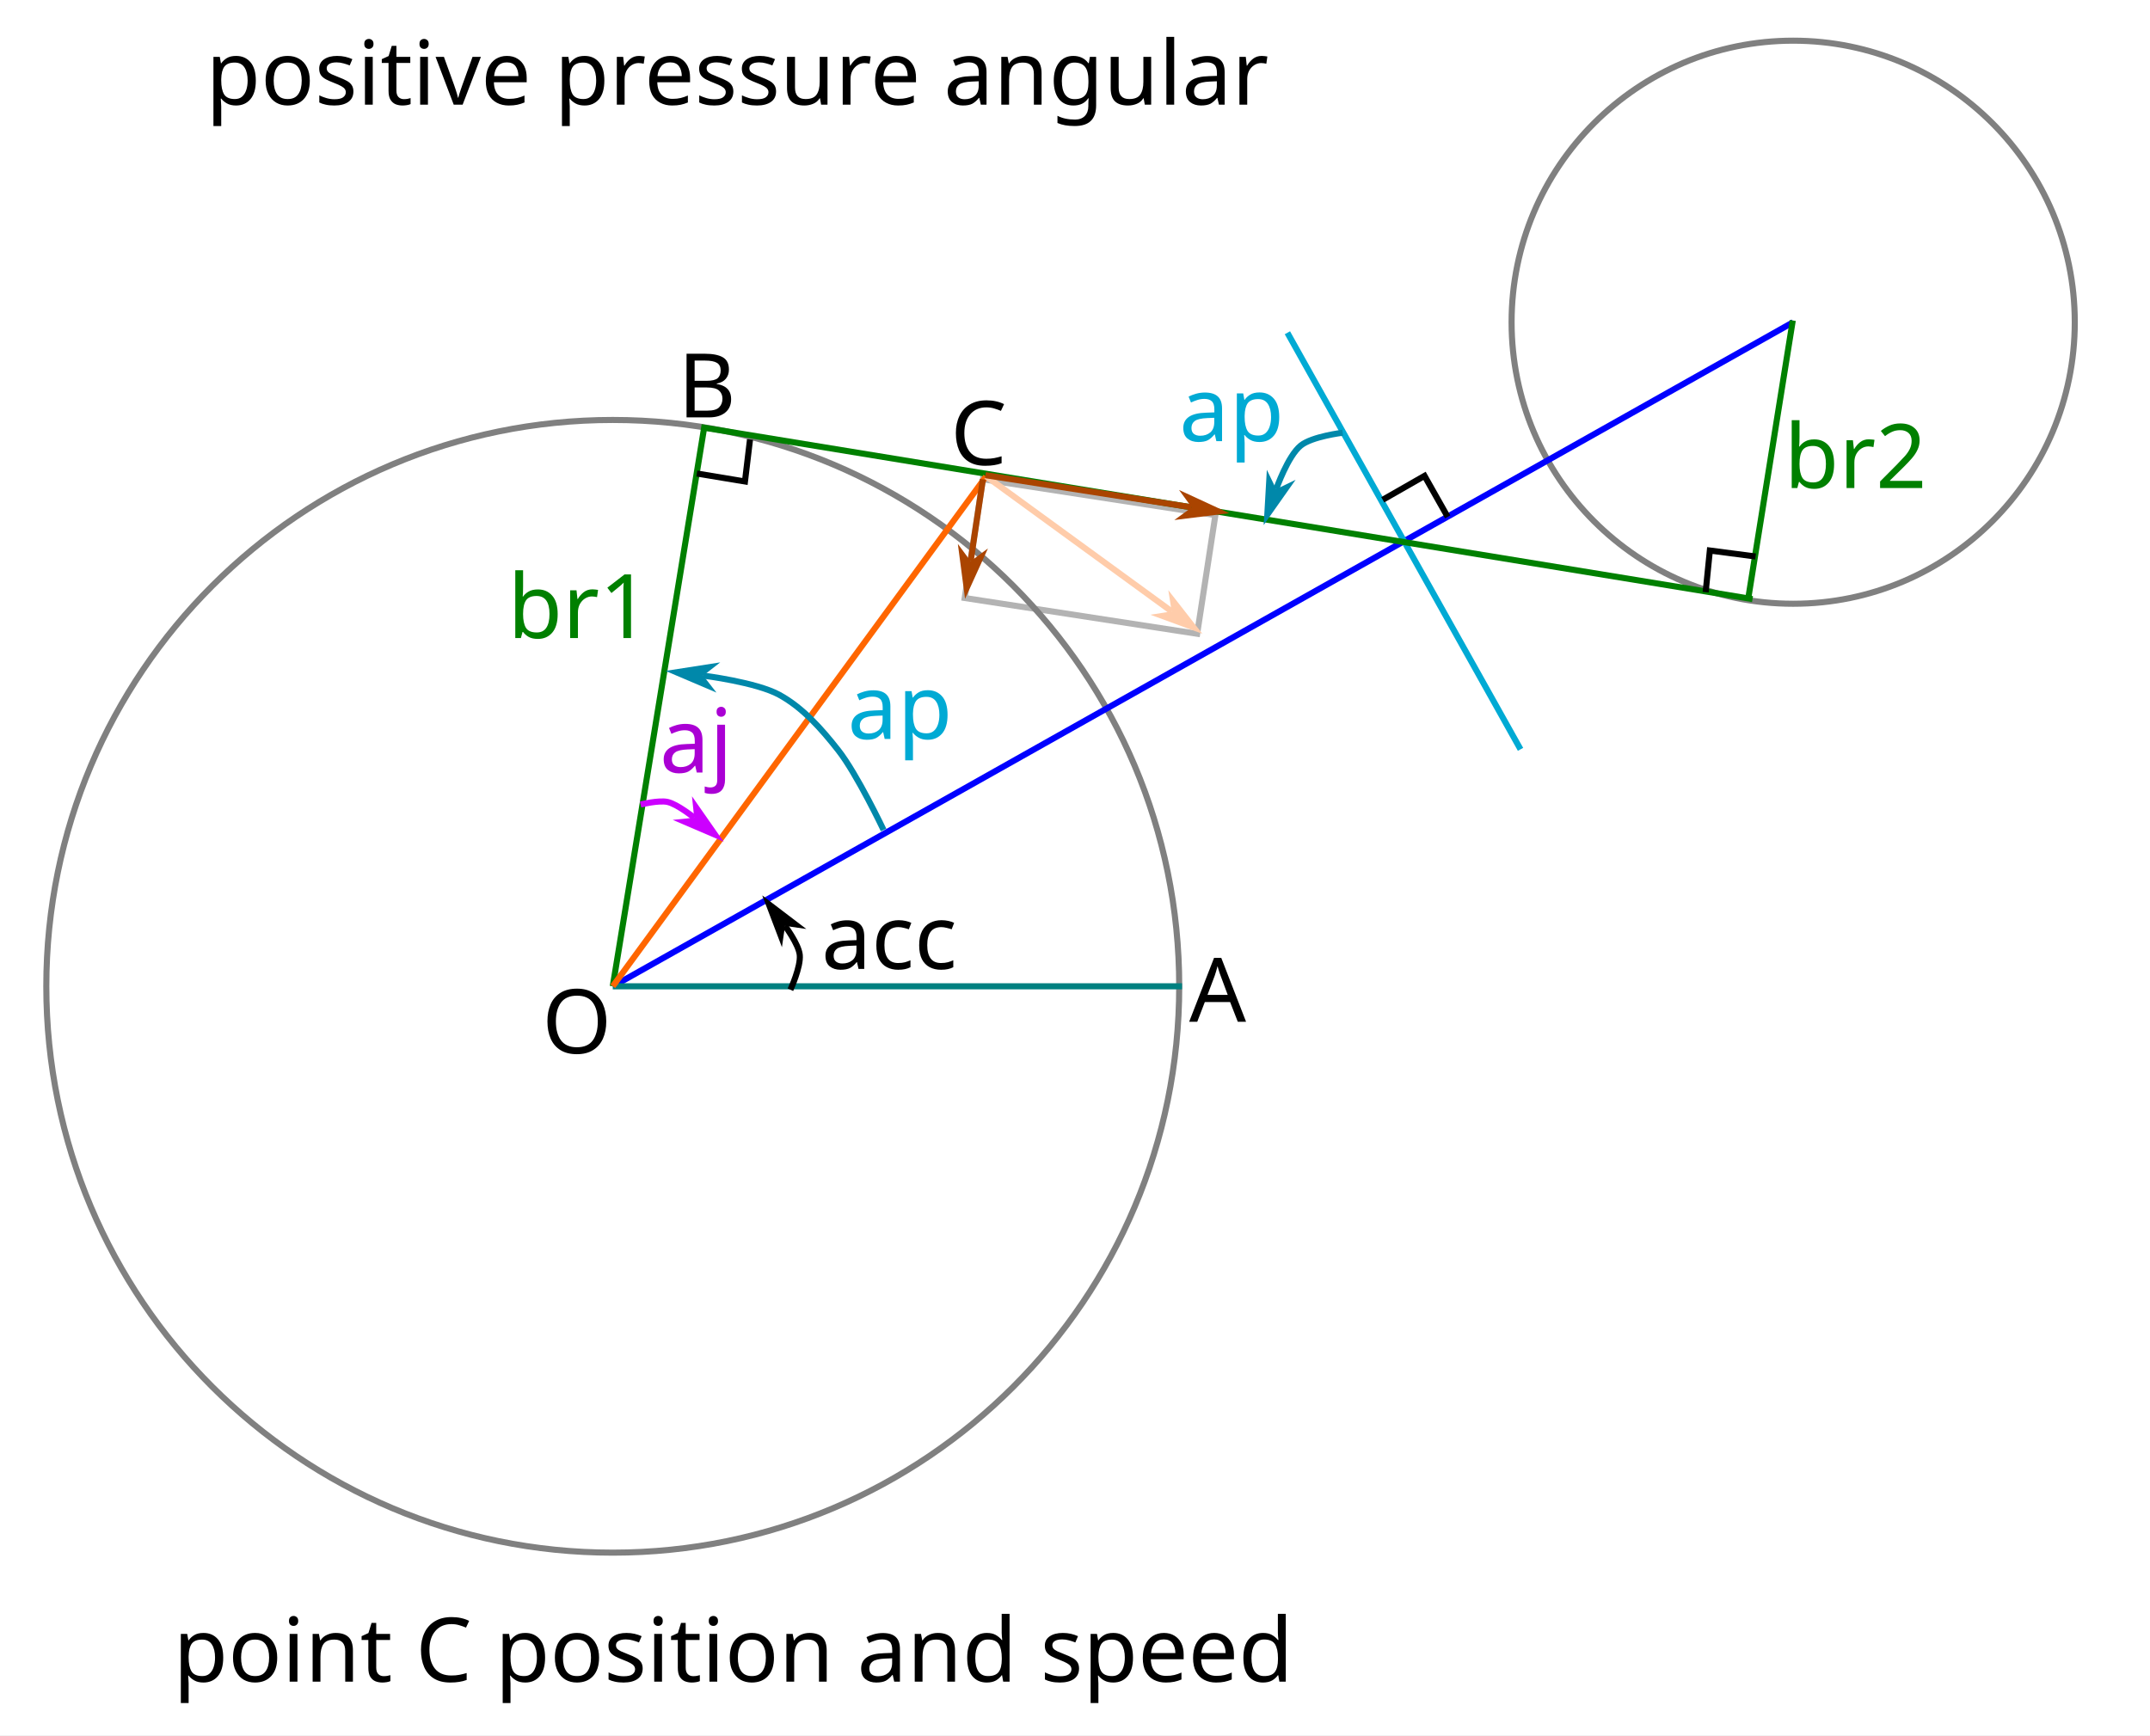
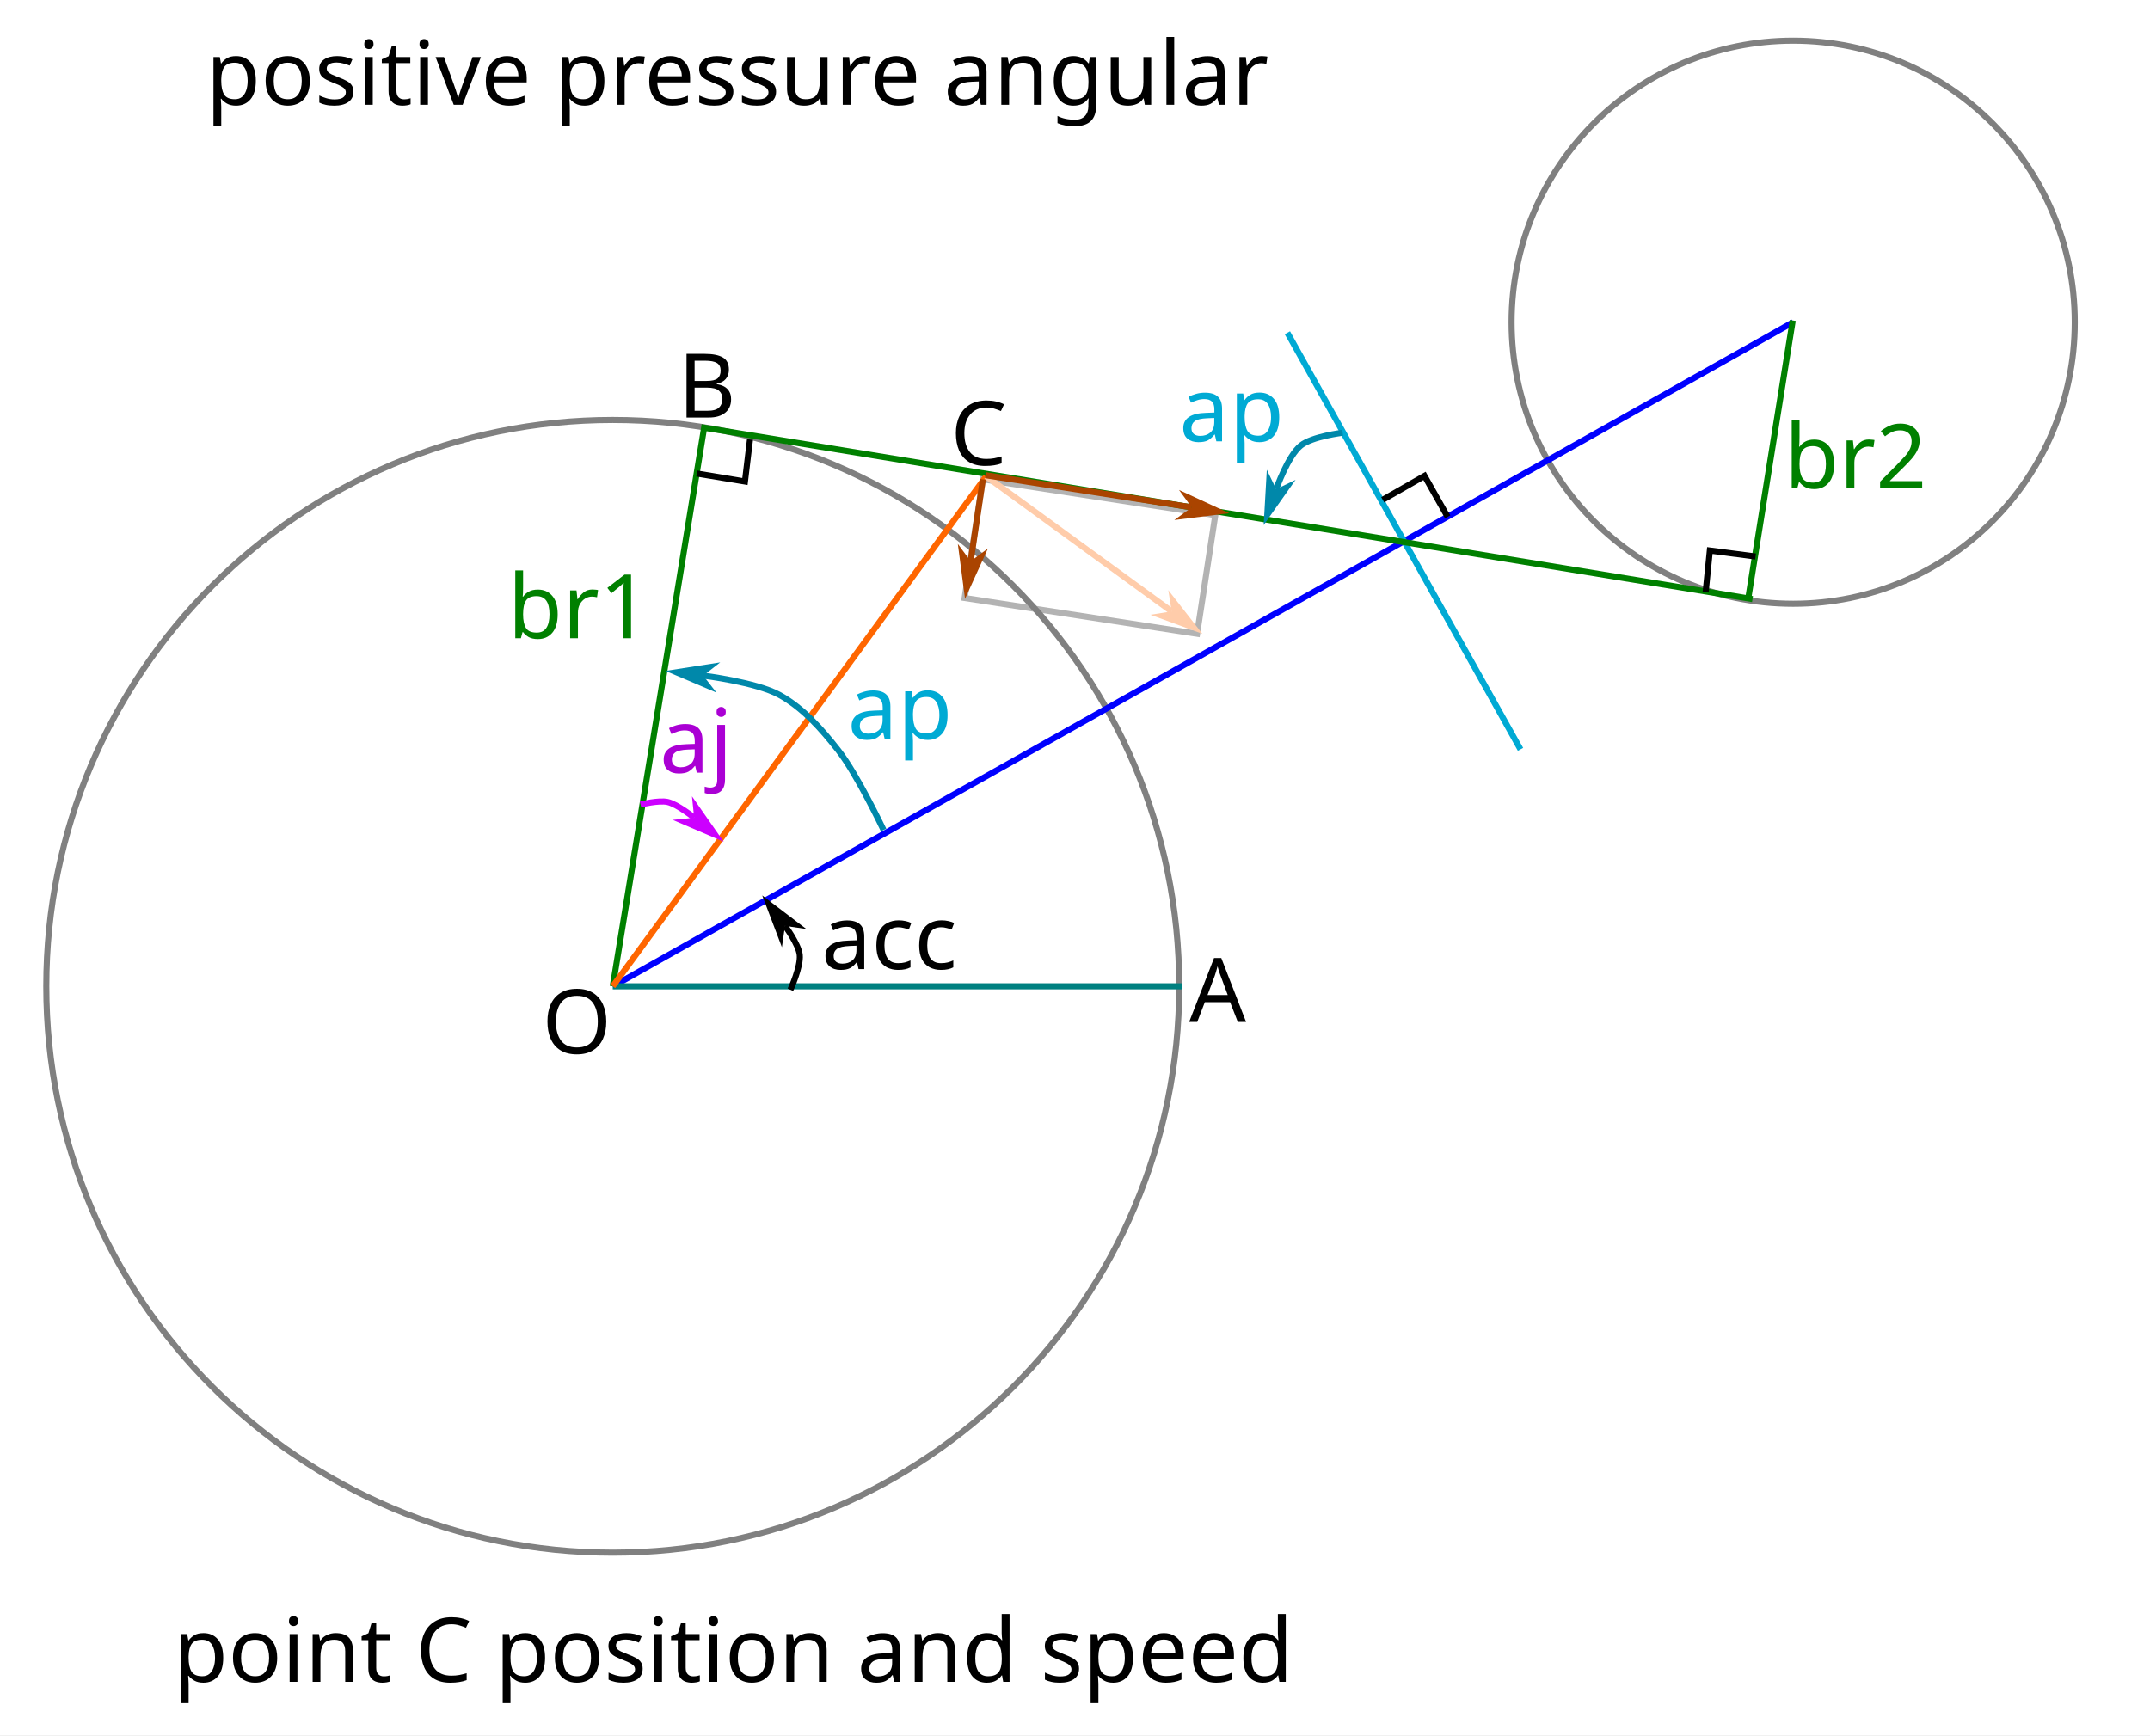
<svg xmlns="http://www.w3.org/2000/svg" width="353.583" height="285.426" viewBox="0 0 93.552 75.519">
  <defs>
    <path id="l" d="M278.248 2057.486h210.677v37.437H278.248z" />
    <path id="k" d="M87.177 2104.67h421.077v67.578H87.177z" />
    <path id="j" d="M294.214 1988.337h27.77v25.008h-27.77z" />
    <path id="i" d="M200.078 1856.646h36.039v25.502h-36.039z" />
    <path id="h" d="M139.901 1851.118h25.977v28.907h-25.977z" />
    <path id="g" d="M157.445 2017.369h36.711v37.622h-36.711z" />
    <path id="f" d="M123.138 1972.447h21.834v16.792h-21.834z" />
    <path id="e" d="M267.981 1898.329h26.11v23.072h-26.11z" />
    <path id="d" d="M161.646 2034.471h38.156v24.21h-38.156z" />
    <path id="c" d="M218.586 2027.257h53.005v22.188h-53.005z" />
    <path id="a" d="M267.981 1898.329h26.11v23.072h-26.11z" />
    <path id="m" d="M354.521 2345.085h59.18v35.824h-59.18z" />
    <marker id="b" markerHeight="5" markerWidth="8.75" orient="auto-start-reverse" preserveAspectRatio="xMidYMid" refX="0" refY="0" style="overflow:visible" viewBox="0 0 8.75 5">
-       <path d="m0 0 5-5-17.5 5L5 5Z" style="fill:context-stroke;fill-rule:evenodd;stroke:none" transform="scale(-.5)" />
+       <path d="m0 0 5-5-17.5 5L5 5Z" style="fill:context-stroke;fill-rule:evenodd;stroke:none" transform="scale(-0.5)" />
    </marker>
  </defs>
-   <g transform="translate(-20.637 -487.373)">
+   <g transform="translate(-20.63727,-487.3728)">
    <path d="M20.77 487.505h93.287v75.254H20.77z" style="fill:#fff;stroke:#fff;stroke-width:.265" />
-     <text xml:space="preserve" style="font-size:14.667px;line-height:1.25;font-family:sans-serif;white-space:pre;shape-inside:url(#a);display:inline;fill:#00aad4" transform="matrix(.26458 0 0 .26458 -13.387 13.839)">
+     <text xml:space="preserve" style="font-size:14.667px;line-height:1.25;font-family:sans-serif;white-space:pre;shape-inside:url(#a);display:inline;fill:#00aad4" transform="matrix(0.2645833,0,0,0.2645833,-13.38663,13.83872)">
      <tspan x="267.98" y="1911.305">ap</tspan>
    </text>
-     <path d="M139.837 492.677h10.234v5.226h-10.234z" style="fill:none;stroke:#b3b3b3;stroke-width:.265" transform="rotate(8.748)skewX(.015)" />
+     <path d="M139.837 492.677h10.234v5.226h-10.234z" style="fill:none;stroke:#b3b3b3;stroke-width:.265" transform="matrix(0.9883656,0.1520971,-0.1518348,0.9884059,0,0)" />
    <circle cx="47.3" cy="530.298" r="24.648" style="fill:none;stroke:gray;stroke-width:.265" />
    <circle cx="98.663" cy="501.396" r="12.253" style="fill:none;stroke:gray;stroke-width:.265" />
    <path d="m47.302 530.3 51.361-28.904" style="fill:none;stroke:#00f;stroke-width:.265px;stroke-linecap:butt;stroke-linejoin:miter;stroke-opacity:1" />
    <path d="M47.3 530.298h24.769" style="fill:none;stroke:teal;stroke-width:.265px;stroke-linecap:butt;stroke-linejoin:miter;stroke-opacity:1" />
    <path d="m86.799 519.985-10.144-18.13" style="fill:none;stroke:#00aad4;stroke-width:.265px;stroke-linecap:butt;stroke-linejoin:miter;stroke-opacity:1" />
    <path d="m51.277 505.986 45.617 7.46M47.3 530.298l3.998-24.444M96.717 513.362l1.928-12.042" style="fill:none;stroke:green;stroke-width:.265px;stroke-linecap:butt;stroke-linejoin:miter;stroke-opacity:1" />
    <path d="M55.03 530.448s.46-.998.406-1.519c-.05-.469-.641-1.26-.641-1.26" style="fill:none;stroke:#000;stroke-width:.265px;stroke-linecap:butt;stroke-linejoin:miter;stroke-opacity:1;marker-end:url(#b)" />
-     <text xml:space="preserve" style="font-size:14.667px;line-height:1.25;font-family:sans-serif;white-space:pre;shape-inside:url(#c)" transform="matrix(.26458 0 0 .26458 -1.456 -10.264)">
+     <text xml:space="preserve" style="font-size:14.667px;line-height:1.25;font-family:sans-serif;white-space:pre;shape-inside:url(#c)" transform="matrix(0.2645833,0,0,0.2645833,-1.455608,-10.26442)">
      <tspan x="218.586" y="2040.234">acc</tspan>
    </text>
-     <text xml:space="preserve" style="font-size:14.667px;line-height:1.25;font-family:sans-serif;white-space:pre;shape-inside:url(#d);fill:green" transform="matrix(.26458 0 0 .26458 -.04 -26.572)">
+     <text xml:space="preserve" style="font-size:14.667px;line-height:1.25;font-family:sans-serif;white-space:pre;shape-inside:url(#d);fill:green" transform="matrix(0.2645833,0,0,0.2645833,-0.03975766,-26.57201)">
      <tspan x="161.646" y="2047.447">br1</tspan>
    </text>
    <path d="M79.06 506.206s-1.326.159-1.821.556c-.567.455-1.071 1.9-1.071 1.9" style="fill:none;stroke:#08a;stroke-width:.265px;stroke-linecap:butt;stroke-linejoin:miter;stroke-opacity:1;marker-end:url(#b)" />
-     <text xml:space="preserve" style="font-size:14.667px;line-height:1.25;font-family:sans-serif;white-space:pre;shape-inside:url(#e);fill:#00aad4" transform="matrix(.26458 0 0 .26458 1.045 .88)">
+     <text xml:space="preserve" style="font-size:14.667px;line-height:1.25;font-family:sans-serif;white-space:pre;shape-inside:url(#e);fill:#00aad4" transform="matrix(0.2645833,0,0,0.2645833,1.044786,0.8801026)">
      <tspan x="267.98" y="1911.305">ap</tspan>
    </text>
    <path d="m50.957 507.98 2.095.348.22-1.83M94.854 513.146l.183-1.814 1.989.26" style="fill:none;stroke:#000;stroke-width:.265px;stroke-linecap:butt;stroke-linejoin:miter;stroke-opacity:1" />
    <path d="m47.3 530.298 16.24-22.185" style="fill:none;stroke:#f60;stroke-width:.265px;stroke-linecap:butt;stroke-linejoin:miter;stroke-opacity:1" />
    <path d="M48.51 522.385s.791-.195 1.175-.11c.437.099 1.157.685 1.157.685" style="fill:none;stroke:#c0f;stroke-width:.265px;stroke-linecap:butt;stroke-linejoin:miter;stroke-opacity:1;marker-end:url(#b)" />
-     <text xml:space="preserve" style="font-size:14.667px;line-height:1.25;font-family:sans-serif;white-space:pre;shape-inside:url(#f);fill:#aa00d4" transform="matrix(.26458 0 0 .26458 16.758 -4.31)">
+     <text xml:space="preserve" style="font-size:14.667px;line-height:1.25;font-family:sans-serif;white-space:pre;shape-inside:url(#f);fill:#aa00d4" transform="matrix(0.2645833,0,0,0.2645833,16.75774,-4.310336)">
      <tspan x="123.139" y="1985.424">aj</tspan>
    </text>
    <path d="m63.548 508.104 8.071 5.878" style="fill:none;stroke:#fca;stroke-width:.265px;stroke-linecap:butt;stroke-linejoin:miter;stroke-opacity:1;marker-end:url(#b)" />
    <path d="m63.515 508.053 8.977 1.4" style="fill:none;stroke:#a40;stroke-width:.265px;stroke-linecap:butt;stroke-linejoin:miter;stroke-opacity:1;marker-end:url(#b)" />
    <path d="m63.405 508.234-.532 3.564" style="fill:none;stroke:#a40;stroke-width:.265px;stroke-linecap:butt;stroke-linejoin:miter;stroke-opacity:1;marker-end:url(#b)" />
-     <text xml:space="preserve" style="font-size:14.667px;line-height:1.25;font-family:sans-serif;white-space:pre;shape-inside:url(#g)" transform="matrix(.26458 0 0 .26458 2.565 -3.974)">
+     <text xml:space="preserve" style="font-size:14.667px;line-height:1.25;font-family:sans-serif;white-space:pre;shape-inside:url(#g)" transform="matrix(0.2645833,0,0,0.2645833,2.565345,-3.973591)">
      <tspan x="157.445" y="2030.346">O</tspan>
    </text>
-     <text xml:space="preserve" style="font-size:14.667px;line-height:1.25;font-family:sans-serif;white-space:pre;shape-inside:url(#h)" transform="matrix(.26458 0 0 .26458 13.12 12.336)">
+     <text xml:space="preserve" style="font-size:14.667px;line-height:1.25;font-family:sans-serif;white-space:pre;shape-inside:url(#h)" transform="matrix(0.2645833,0,0,0.2645833,13.11915,12.33573)">
      <tspan x="139.9" y="1864.094">B</tspan>
    </text>
-     <text xml:space="preserve" style="font-size:14.667px;line-height:1.25;font-family:sans-serif;white-space:pre;shape-inside:url(#i)" transform="matrix(.26458 0 0 .26458 9.058 12.942)">
+     <text xml:space="preserve" style="font-size:14.667px;line-height:1.25;font-family:sans-serif;white-space:pre;shape-inside:url(#i)" transform="matrix(0.2645833,0,0,0.2645833,9.058224,12.94231)">
      <tspan x="200.078" y="1869.623">C</tspan>
    </text>
-     <text xml:space="preserve" style="font-size:14.667px;line-height:1.25;font-family:sans-serif;white-space:pre;shape-inside:url(#j)" transform="matrix(.26458 0 0 .26458 -5.463 2.334)">
+     <text xml:space="preserve" style="font-size:14.667px;line-height:1.25;font-family:sans-serif;white-space:pre;shape-inside:url(#j)" transform="matrix(0.2645833,0,0,0.2645833,-5.463091,2.333752)">
      <tspan x="294.215" y="2001.314">A</tspan>
    </text>
-     <text xml:space="preserve" style="font-size:14.667px;line-height:1.25;font-family:sans-serif;white-space:pre;shape-inside:url(#k)" transform="matrix(.26458 0 0 .26458 5.11 .274)">
+     <text xml:space="preserve" style="font-size:14.667px;line-height:1.25;font-family:sans-serif;white-space:pre;shape-inside:url(#k)" transform="matrix(0.2645833,0,0,0.2645833,5.109834,0.2737411)">
      <tspan x="87.176" y="2117.646">point C position and speed</tspan>
    </text>
-     <text xml:space="preserve" style="font-size:14.667px;line-height:1.25;font-family:sans-serif;white-space:pre;shape-inside:url(#l)" transform="matrix(.26458 0 0 .26458 -44.025 -55.876)">
+     <text xml:space="preserve" style="font-size:14.667px;line-height:1.25;font-family:sans-serif;white-space:pre;shape-inside:url(#l)" transform="matrix(0.2645833,0,0,0.2645833,-44.02452,-55.87621)">
      <tspan x="278.248" y="2070.463">positive pressure angular</tspan>
    </text>
    <path d="M59.084 523.495s-1.151-2.427-1.975-3.474c-.725-.922-1.536-1.847-2.565-2.41-.997-.547-3.307-.835-3.307-.835" style="fill:none;stroke:#08a;stroke-width:.265px;stroke-linecap:butt;stroke-linejoin:miter;stroke-opacity:1;marker-end:url(#b)" />
-     <text xml:space="preserve" style="font-size:14.667px;line-height:1.25;font-family:sans-serif;white-space:pre;shape-inside:url(#m);display:inline;fill:green" transform="matrix(.26458 0 0 .26458 4.47 -115.284)">
+     <text xml:space="preserve" style="font-size:14.667px;line-height:1.25;font-family:sans-serif;white-space:pre;shape-inside:url(#m);display:inline;fill:green" transform="matrix(0.2645833,0,0,0.2645833,4.469612,-115.284)">
      <tspan x="354.52" y="2358.061">br2</tspan>
    </text>
    <path d="m80.804 509.124 1.818-1.04 1.007 1.783" style="fill:none;stroke:#000;stroke-width:.265px;stroke-linecap:butt;stroke-linejoin:miter;stroke-opacity:1" />
  </g>
</svg>
